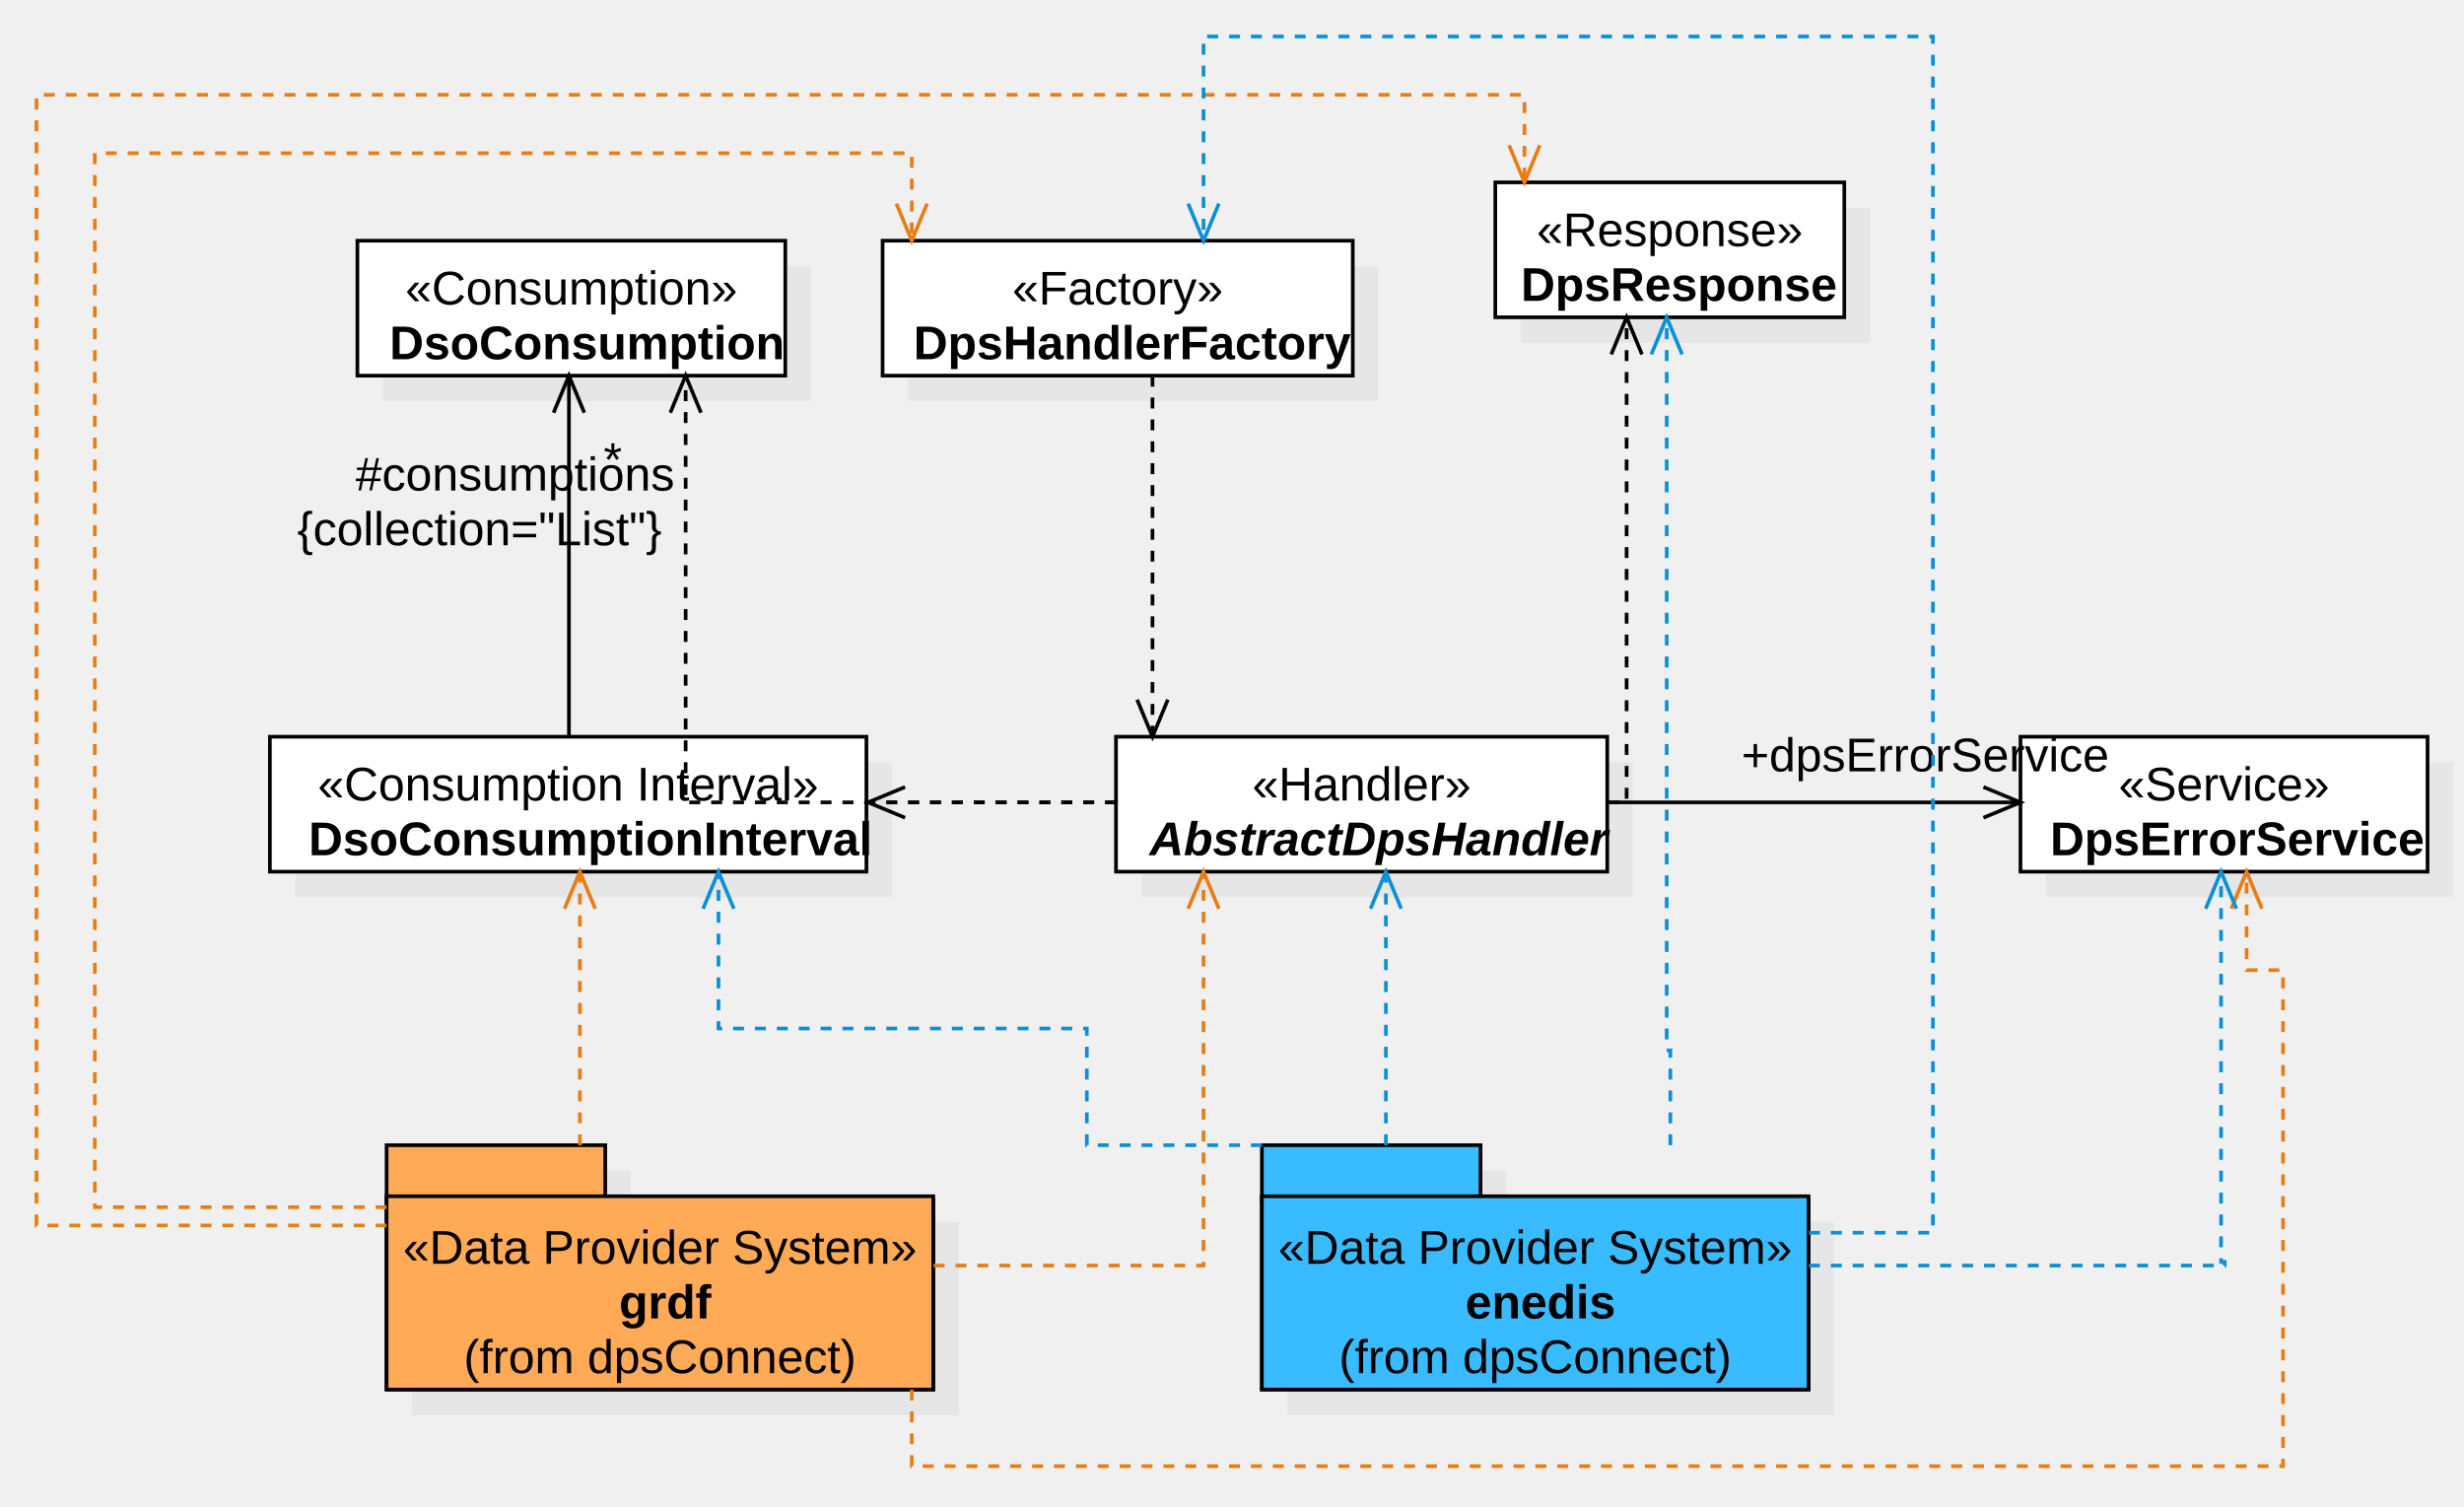
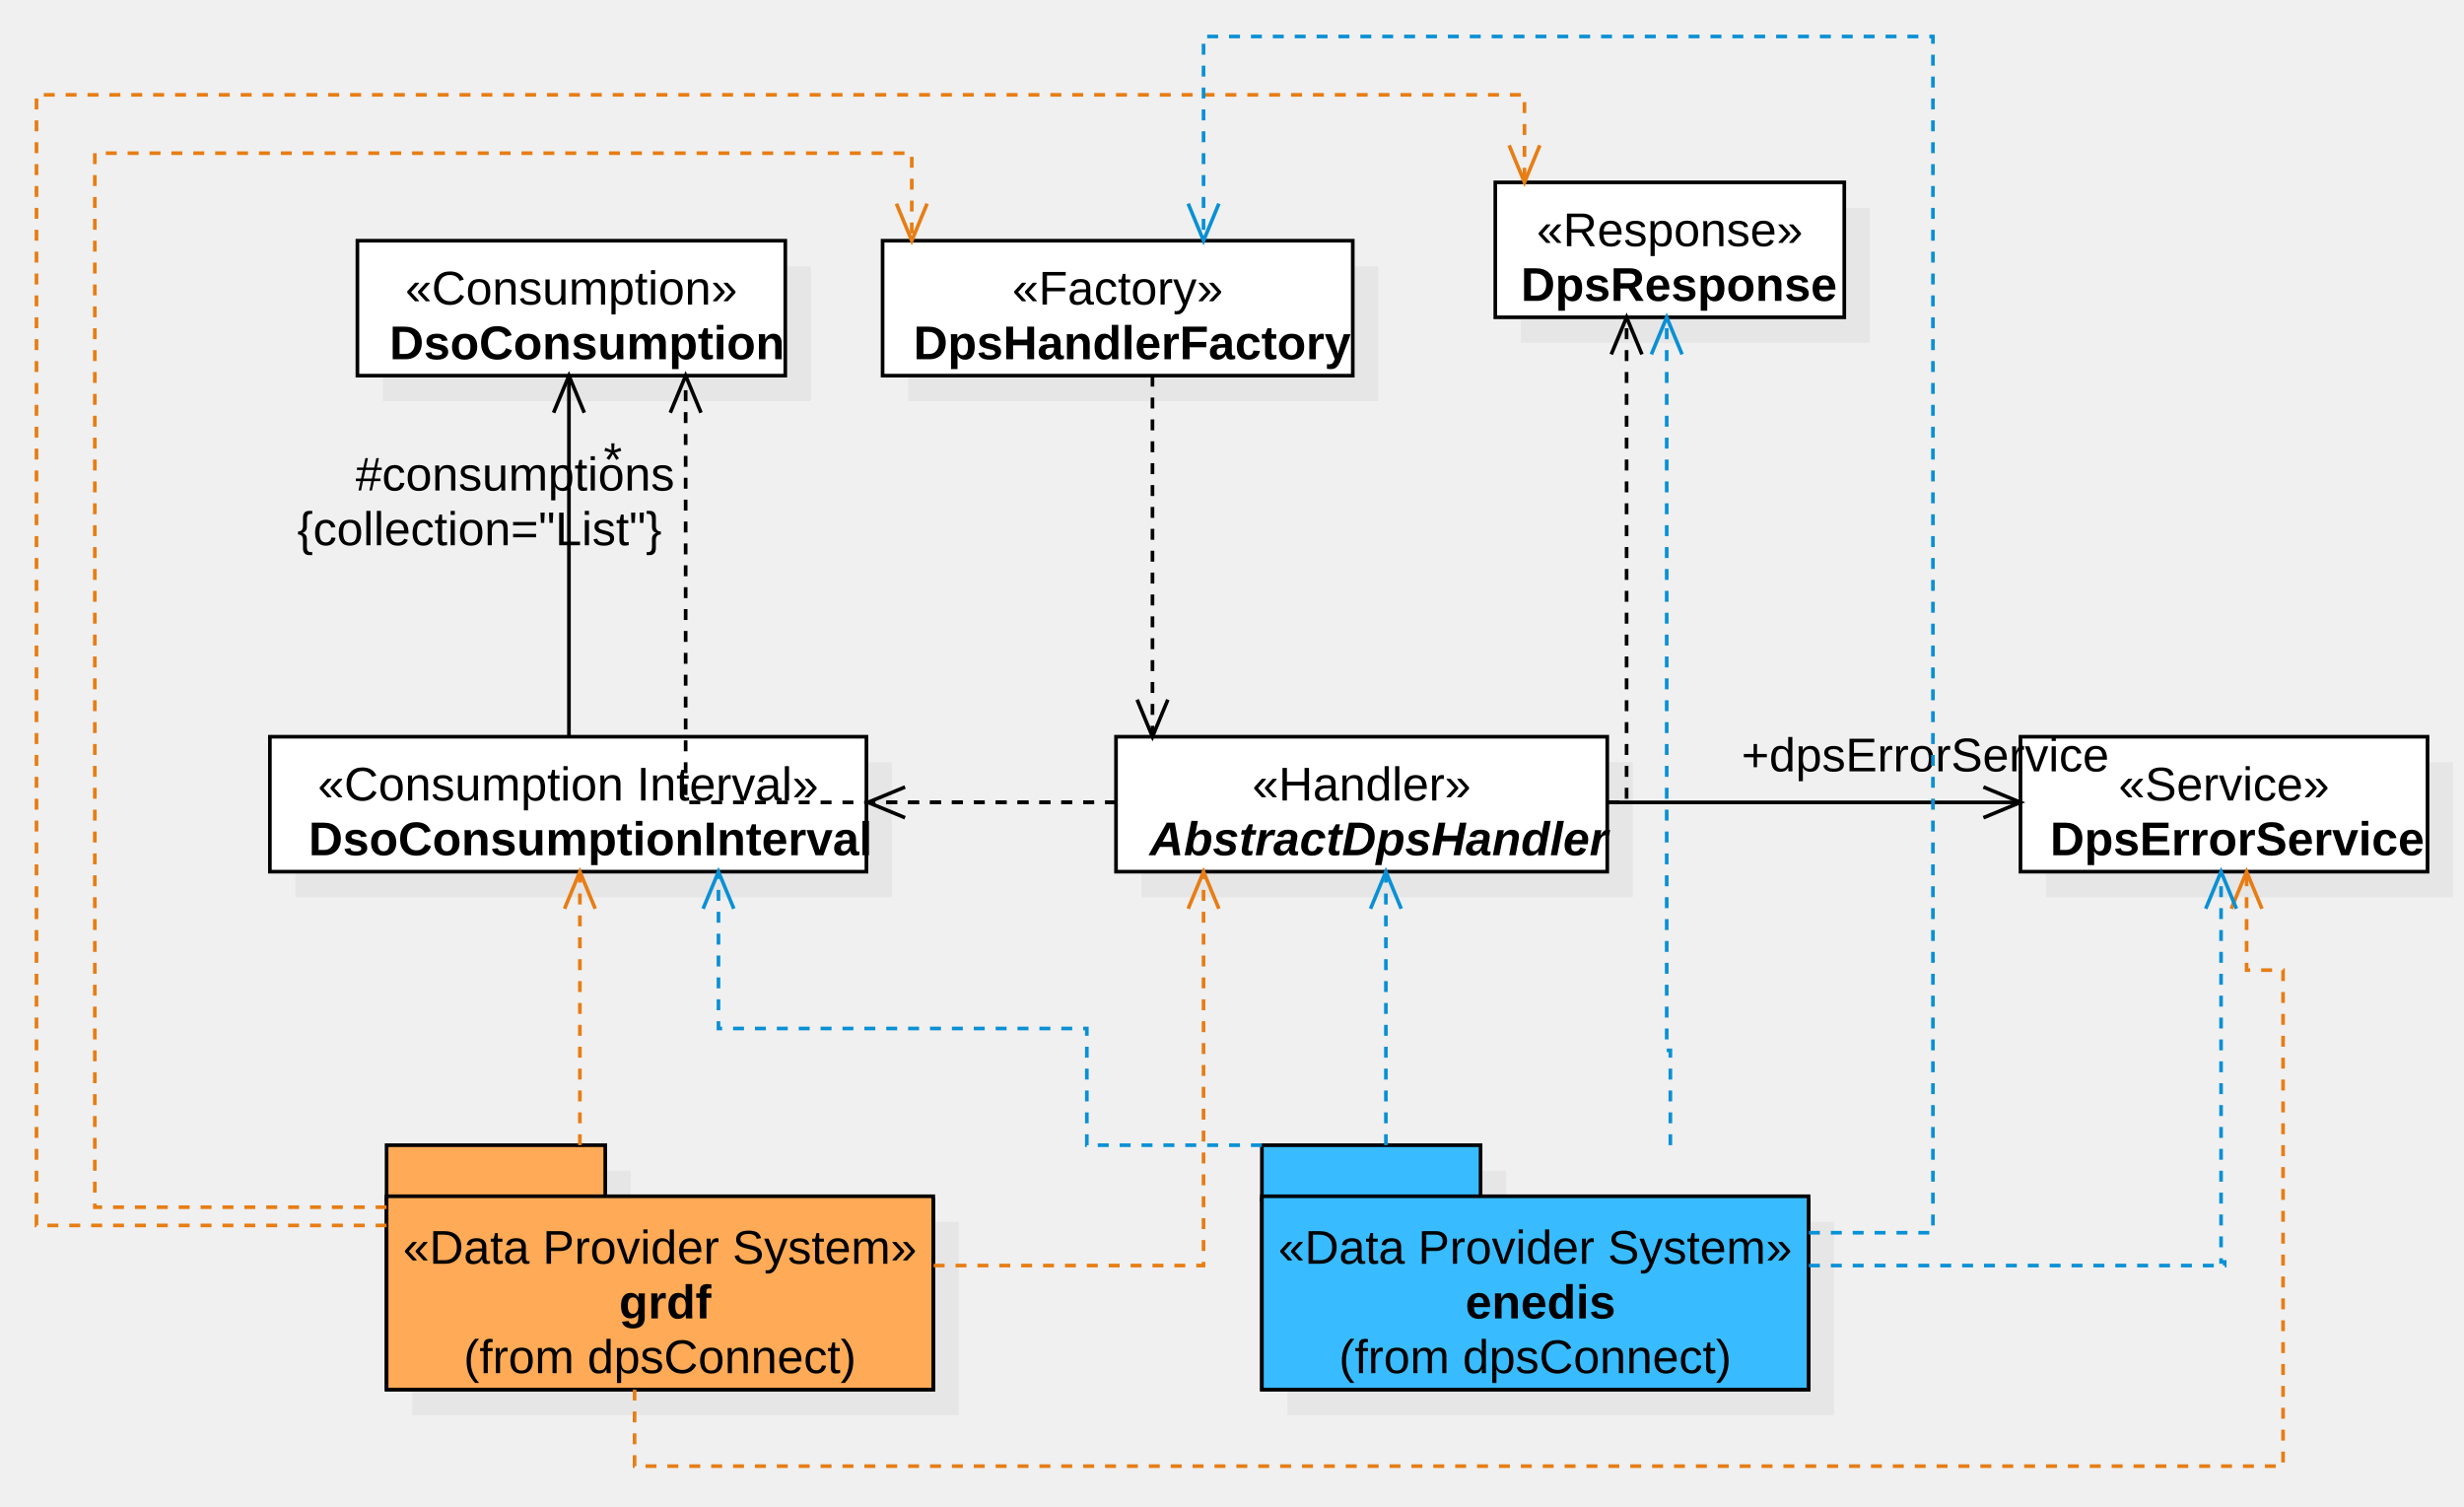
<svg xmlns="http://www.w3.org/2000/svg" version="1.1" width="675.61" height="413">
  <defs />
  <g>
    <g transform="translate(-422,-334) scale(1,1)">
      <rect fill="#C0C0C0" stroke="none" x="527" y="407" width="117.323" height="37" opacity="0.2" />
    </g>
    <g transform="translate(-422,-334) scale(1,1)">
      <rect fill="#ffffff" stroke="none" x="520" y="400" width="117.323" height="37" />
    </g>
    <g transform="translate(-422,-334) scale(1,1)">
      <path fill="none" stroke="#000000" d="M 520 400 L 637.323 400 L 637.323 437 L 520 437 L 520 400 Z Z" stroke-miterlimit="10" />
    </g>
    <g transform="translate(-422,-334) scale(1,1)">
      <g>
        <path fill="none" stroke="none" />
        <text fill="#000000" stroke="none" font-family="Arial" font-size="13px" font-style="normal" font-weight="normal" text-decoration="none" x="533.133" y="417.5">«Consumption»</text>
      </g>
    </g>
    <g transform="translate(-422,-334) scale(1,1)">
      <g>
        <path fill="none" stroke="none" />
        <text fill="#000000" stroke="none" font-family="Arial" font-size="13px" font-style="normal" font-weight="bold" text-decoration="none" x="528.804" y="432.5">DsoConsumption</text>
      </g>
    </g>
    <g transform="translate(-422,-334) scale(1,1)">
      <rect fill="#C0C0C0" stroke="none" x="839" y="391" width="95.69" height="37" opacity="0.2" />
    </g>
    <g transform="translate(-422,-334) scale(1,1)">
      <rect fill="#ffffff" stroke="none" x="832" y="384" width="95.69" height="37" />
    </g>
    <g transform="translate(-422,-334) scale(1,1)">
      <path fill="none" stroke="#000000" d="M 832 384 L 927.69 384 L 927.69 421 L 832 421 L 832 384 Z Z" stroke-miterlimit="10" />
    </g>
    <g transform="translate(-422,-334) scale(1,1)">
      <g>
        <path fill="none" stroke="none" />
        <text fill="#000000" stroke="none" font-family="Arial" font-size="13px" font-style="normal" font-weight="normal" text-decoration="none" x="843.346" y="401.5">«Response»</text>
      </g>
    </g>
    <g transform="translate(-422,-334) scale(1,1)">
      <g>
        <path fill="none" stroke="none" />
        <text fill="#000000" stroke="none" font-family="Arial" font-size="13px" font-style="normal" font-weight="bold" text-decoration="none" x="839.017" y="416.5">DpsResponse</text>
      </g>
    </g>
    <g transform="translate(-422,-334) scale(1,1)">
      <rect fill="#C0C0C0" stroke="none" x="503" y="543" width="163.565" height="37" opacity="0.2" />
    </g>
    <g transform="translate(-422,-334) scale(1,1)">
      <rect fill="#ffffff" stroke="none" x="496" y="536" width="163.565" height="37" />
    </g>
    <g transform="translate(-422,-334) scale(1,1)">
      <path fill="none" stroke="#000000" d="M 496 536 L 659.565 536 L 659.565 573 L 496 573 L 496 536 Z Z" stroke-miterlimit="10" />
    </g>
    <g transform="translate(-422,-334) scale(1,1)">
      <g>
        <path fill="none" stroke="none" />
        <text fill="#000000" stroke="none" font-family="Arial" font-size="13px" font-style="normal" font-weight="normal" text-decoration="none" x="509.133" y="553.5">«Consumption Interval»</text>
      </g>
    </g>
    <g transform="translate(-422,-334) scale(1,1)">
      <g>
        <path fill="none" stroke="none" />
        <text fill="#000000" stroke="none" font-family="Arial" font-size="13px" font-style="normal" font-weight="bold" text-decoration="none" x="506.61" y="568.5">DsoConsumptionInterval</text>
      </g>
    </g>
    <g transform="translate(-422,-334) scale(1,1)">
      <path fill="none" stroke="#000000" d="M 578 536 L 578 437" stroke-miterlimit="10" />
    </g>
    <g transform="translate(-422,-334) scale(1,1)">
      <path fill="none" stroke="#000000" d="M 582.21 447.163 L 578 437 L 573.79 447.163" stroke-miterlimit="10" />
    </g>
    <g transform="translate(-422,-334) scale(1,1)">
      <g>
        <path fill="none" stroke="none" />
        <text fill="#000000" stroke="none" font-family="Arial" font-size="13px" font-style="normal" font-weight="normal" text-decoration="none" x="519.5" y="468.5">#consumptions</text>
      </g>
    </g>
    <g transform="translate(-422,-334) scale(1,1)">
      <g>
        <path fill="none" stroke="none" />
        <text fill="#000000" stroke="none" font-family="Arial" font-size="13px" font-style="normal" font-weight="normal" text-decoration="none" x="503.5" y="483.5">{collection="List"}</text>
      </g>
    </g>
    <g transform="translate(-422,-334) scale(1,1)">
      <g>
        <path fill="none" stroke="none" />
        <text fill="#000000" stroke="none" font-family="Arial" font-size="13px" font-style="normal" font-weight="normal" text-decoration="none" x="587.5" y="464.5">*</text>
      </g>
    </g>
    <g transform="translate(-422,-334) scale(1,1)">
      <rect fill="#C0C0C0" stroke="none" x="983" y="543" width="111.61" height="37" opacity="0.2" />
    </g>
    <g transform="translate(-422,-334) scale(1,1)">
      <rect fill="#ffffff" stroke="none" x="976" y="536" width="111.61" height="37" />
    </g>
    <g transform="translate(-422,-334) scale(1,1)">
      <path fill="none" stroke="#000000" d="M 976 536 L 1087.61 536 L 1087.61 573 L 976 573 L 976 536 Z Z" stroke-miterlimit="10" />
    </g>
    <g transform="translate(-422,-334) scale(1,1)">
      <g>
        <path fill="none" stroke="none" />
        <text fill="#000000" stroke="none" font-family="Arial" font-size="13px" font-style="normal" font-weight="normal" text-decoration="none" x="1002.901" y="553.5">«Service»</text>
      </g>
    </g>
    <g transform="translate(-422,-334) scale(1,1)">
      <g>
        <path fill="none" stroke="none" />
        <text fill="#000000" stroke="none" font-family="Arial" font-size="13px" font-style="normal" font-weight="bold" text-decoration="none" x="984.128" y="568.5">DpsErrorService</text>
      </g>
    </g>
    <g transform="translate(-422,-334) scale(1,1)">
      <rect fill="#C0C0C0" stroke="none" x="735" y="543" width="134.696" height="37" opacity="0.2" />
    </g>
    <g transform="translate(-422,-334) scale(1,1)">
      <rect fill="#ffffff" stroke="none" x="728" y="536" width="134.696" height="37" />
    </g>
    <g transform="translate(-422,-334) scale(1,1)">
      <path fill="none" stroke="#000000" d="M 728 536 L 862.696 536 L 862.696 573 L 728 573 L 728 536 Z Z" stroke-miterlimit="10" />
    </g>
    <g transform="translate(-422,-334) scale(1,1)">
      <g>
        <path fill="none" stroke="none" />
        <text fill="#000000" stroke="none" font-family="Arial" font-size="13px" font-style="normal" font-weight="normal" text-decoration="none" x="765.355" y="553.5">«Handler»</text>
      </g>
    </g>
    <g transform="translate(-422,-334) scale(1,1)">
      <g>
        <path fill="none" stroke="none" />
        <text fill="#000000" stroke="none" font-family="Arial" font-size="13px" font-style="italic" font-weight="bold" text-decoration="none" x="737.185" y="568.5">AbstractDpsHandler</text>
      </g>
    </g>
    <g transform="translate(-422,-334) scale(1,1)">
      <path fill="none" stroke="#000000" d="M 863 554 L 976 554" stroke-miterlimit="10" />
    </g>
    <g transform="translate(-422,-334) scale(1,1)">
      <path fill="none" stroke="#000000" d="M 965.837 558.21 L 976 554 L 965.837 549.79" stroke-miterlimit="10" />
    </g>
    <g transform="translate(-422,-334) scale(1,1)">
      <g>
        <path fill="none" stroke="none" />
        <text fill="#000000" stroke="none" font-family="Arial" font-size="13px" font-style="normal" font-weight="normal" text-decoration="none" x="899.5" y="545.5">+dpsErrorService</text>
      </g>
    </g>
    <g transform="translate(-422,-334) scale(1,1)">
      <path fill="none" stroke="#000000" d="M 863 554 L 868 554 L 868 421" stroke-miterlimit="10" stroke-dasharray="3" />
    </g>
    <g transform="translate(-422,-334) scale(1,1)">
      <path fill="none" stroke="#000000" d="M 872.21 431.163 L 868 421 L 863.79 431.163" stroke-miterlimit="10" />
    </g>
    <g transform="translate(-422,-334) scale(1,1)">
      <path fill="none" stroke="#000000" d="M 728 554 L 610 554 L 610 437" stroke-miterlimit="10" stroke-dasharray="3" />
    </g>
    <g transform="translate(-422,-334) scale(1,1)">
      <path fill="none" stroke="#000000" d="M 614.21 447.163 L 610 437 L 605.79 447.163" stroke-miterlimit="10" />
    </g>
    <g transform="translate(-422,-334) scale(1,1)">
      <path fill="none" stroke="#000000" d="M 728 554 L 660 554" stroke-miterlimit="10" stroke-dasharray="3" />
    </g>
    <g transform="translate(-422,-334) scale(1,1)">
      <path fill="none" stroke="#000000" d="M 670.163 549.79 L 660 554 L 670.163 558.21" stroke-miterlimit="10" />
    </g>
    <g transform="translate(-422,-334) scale(1,1)">
      <rect fill="#C0C0C0" stroke="none" x="671" y="407" width="128.92" height="37" opacity="0.2" />
    </g>
    <g transform="translate(-422,-334) scale(1,1)">
      <rect fill="#ffffff" stroke="none" x="664" y="400" width="128.92" height="37" />
    </g>
    <g transform="translate(-422,-334) scale(1,1)">
      <path fill="none" stroke="#000000" d="M 664 400 L 792.92 400 L 792.92 437 L 664 437 L 664 400 Z Z" stroke-miterlimit="10" />
    </g>
    <g transform="translate(-422,-334) scale(1,1)">
      <g>
        <path fill="none" stroke="none" />
        <text fill="#000000" stroke="none" font-family="Arial" font-size="13px" font-style="normal" font-weight="normal" text-decoration="none" x="699.559" y="417.5">«Factory»</text>
      </g>
    </g>
    <g transform="translate(-422,-334) scale(1,1)">
      <g>
        <path fill="none" stroke="none" />
        <text fill="#000000" stroke="none" font-family="Arial" font-size="13px" font-style="normal" font-weight="bold" text-decoration="none" x="672.467" y="432.5">DpsHandlerFactory</text>
      </g>
    </g>
    <g transform="translate(-422,-334) scale(1,1)">
      <path fill="none" stroke="#000000" d="M 738 437 L 738 536" stroke-miterlimit="10" stroke-dasharray="3" />
    </g>
    <g transform="translate(-422,-334) scale(1,1)">
      <path fill="none" stroke="#000000" d="M 733.79 525.837 L 738 536 L 742.21 525.837" stroke-miterlimit="10" />
    </g>
    <g transform="translate(-422,-334) scale(1,1)">
      <rect fill="#C0C0C0" stroke="none" x="535" y="655" width="59.957" height="15" opacity="0.2" />
    </g>
    <g transform="translate(-422,-334) scale(1,1)">
      <rect fill="#C0C0C0" stroke="none" x="535" y="669" width="149.893" height="53" opacity="0.2" />
    </g>
    <g transform="translate(-422,-334) scale(1,1)">
      <rect fill="#ffaa56" stroke="none" x="528" y="663" width="149.893" height="52" />
    </g>
    <g transform="translate(-422,-334) scale(1,1)">
      <path fill="none" stroke="#000000" d="M 528 663 L 677.893 663 L 677.893 715 L 528 715 L 528 663 Z Z" stroke-miterlimit="10" />
    </g>
    <g transform="translate(-422,-334) scale(1,1)">
      <rect fill="#ffaa56" stroke="none" x="528" y="648" width="59.957" height="15" />
    </g>
    <g transform="translate(-422,-334) scale(1,1)">
      <path fill="none" stroke="#000000" d="M 528 648 L 587.957 648 L 587.957 663 L 528 663 L 528 648 Z Z" stroke-miterlimit="10" />
    </g>
    <g transform="translate(-422,-334) scale(1,1)">
      <rect fill="#ffaa56" stroke="none" x="528" y="662" width="149.893" height="53" />
    </g>
    <g transform="translate(-422,-334) scale(1,1)">
      <path fill="none" stroke="#000000" d="M 528 662 L 677.893 662 L 677.893 715 L 528 715 L 528 662 Z Z" stroke-miterlimit="10" />
    </g>
    <g transform="translate(-422,-334) scale(1,1)">
      <g>
        <path fill="none" stroke="none" />
        <text fill="#000000" stroke="none" font-family="Arial" font-size="13px" font-style="normal" font-weight="normal" text-decoration="none" x="532.5" y="680.5">«Data Provider System»</text>
      </g>
    </g>
    <g transform="translate(-422,-334) scale(1,1)">
      <g>
        <path fill="none" stroke="none" />
        <text fill="#000000" stroke="none" font-family="Arial" font-size="13px" font-style="normal" font-weight="bold" text-decoration="none" x="591.746" y="695.5">grdf</text>
      </g>
    </g>
    <g transform="translate(-422,-334) scale(1,1)">
      <g>
        <path fill="none" stroke="none" />
        <text fill="#000000" stroke="none" font-family="Arial" font-size="13px" font-style="normal" font-weight="normal" text-decoration="none" x="549.121" y="710.5">(from dpsConnect)</text>
      </g>
    </g>
    <g transform="translate(-422,-334) scale(1,1)">
      <rect fill="#C0C0C0" stroke="none" x="775" y="655" width="59.957" height="15" opacity="0.2" />
    </g>
    <g transform="translate(-422,-334) scale(1,1)">
      <rect fill="#C0C0C0" stroke="none" x="775" y="669" width="149.893" height="53" opacity="0.2" />
    </g>
    <g transform="translate(-422,-334) scale(1,1)">
      <rect fill="#38bcff" stroke="none" x="768" y="663" width="149.893" height="52" />
    </g>
    <g transform="translate(-422,-334) scale(1,1)">
      <path fill="none" stroke="#000000" d="M 768 663 L 917.893 663 L 917.893 715 L 768 715 L 768 663 Z Z" stroke-miterlimit="10" />
    </g>
    <g transform="translate(-422,-334) scale(1,1)">
      <rect fill="#38bcff" stroke="none" x="768" y="648" width="59.957" height="15" />
    </g>
    <g transform="translate(-422,-334) scale(1,1)">
      <path fill="none" stroke="#000000" d="M 768 648 L 827.957 648 L 827.957 663 L 768 663 L 768 648 Z Z" stroke-miterlimit="10" />
    </g>
    <g transform="translate(-422,-334) scale(1,1)">
      <rect fill="#38bcff" stroke="none" x="768" y="662" width="149.893" height="53" />
    </g>
    <g transform="translate(-422,-334) scale(1,1)">
      <path fill="none" stroke="#000000" d="M 768 662 L 917.893 662 L 917.893 715 L 768 715 L 768 662 Z Z" stroke-miterlimit="10" />
    </g>
    <g transform="translate(-422,-334) scale(1,1)">
      <g>
        <path fill="none" stroke="none" />
        <text fill="#000000" stroke="none" font-family="Arial" font-size="13px" font-style="normal" font-weight="normal" text-decoration="none" x="772.5" y="680.5">«Data Provider System»</text>
      </g>
    </g>
    <g transform="translate(-422,-334) scale(1,1)">
      <g>
        <path fill="none" stroke="none" />
        <text fill="#000000" stroke="none" font-family="Arial" font-size="13px" font-style="normal" font-weight="bold" text-decoration="none" x="823.792" y="695.5">enedis</text>
      </g>
    </g>
    <g transform="translate(-422,-334) scale(1,1)">
      <g>
        <path fill="none" stroke="none" />
        <text fill="#000000" stroke="none" font-family="Arial" font-size="13px" font-style="normal" font-weight="normal" text-decoration="none" x="789.121" y="710.5">(from dpsConnect)</text>
      </g>
    </g>
    <g transform="translate(-422,-334) scale(1,1)">
      <path fill="none" stroke="#e77d14" d="M 528 670 L 432 670 L 432 360 L 840 360 L 840 384" stroke-miterlimit="10" stroke-dasharray="3" />
    </g>
    <g transform="translate(-422,-334) scale(1,1)">
      <path fill="none" stroke="#e77d14" d="M 835.79 373.837 L 840 384 L 844.21 373.837" stroke-miterlimit="10" />
    </g>
    <g transform="translate(-422,-334) scale(1,1)">
      <path fill="none" stroke="#e77d14" d="M 528 665 L 448 665 L 448 376 L 672 376 L 672 400" stroke-miterlimit="10" stroke-dasharray="3" />
    </g>
    <g transform="translate(-422,-334) scale(1,1)">
      <path fill="none" stroke="#e77d14" d="M 667.79 389.837 L 672 400 L 676.21 389.837" stroke-miterlimit="10" />
    </g>
    <g transform="translate(-422,-334) scale(1,1)">
      <path fill="none" stroke="#e77d14" d="M 678 681 L 752 681 L 752 573" stroke-miterlimit="10" stroke-dasharray="3" />
    </g>
    <g transform="translate(-422,-334) scale(1,1)">
      <path fill="none" stroke="#e77d14" d="M 756.21 583.163 L 752 573 L 747.79 583.163" stroke-miterlimit="10" />
    </g>
    <g transform="translate(-422,-334) scale(1,1)">
      <path fill="none" stroke="#e77d14" d="M 581 648 L 581 573" stroke-miterlimit="10" stroke-dasharray="3" />
    </g>
    <g transform="translate(-422,-334) scale(1,1)">
      <path fill="none" stroke="#e77d14" d="M 585.21 583.163 L 581 573 L 576.79 583.163" stroke-miterlimit="10" />
    </g>
    <g transform="translate(-422,-334) scale(1,1)">
-       <path fill="none" stroke="#e77d14" d="M 672 715 L 672 736 L 1048 736 L 1048 600 L 1038 600 L 1038 573" stroke-miterlimit="10" stroke-dasharray="3" />
+       <path fill="none" stroke="#e77d14" d="M 596 715 L 596 736 L 1048 736 L 1048 600 L 1038 600 L 1038 573" stroke-miterlimit="10" stroke-dasharray="3" />
    </g>
    <g transform="translate(-422,-334) scale(1,1)">
      <path fill="none" stroke="#e77d14" d="M 1042.21 583.163 L 1038 573 L 1033.79 583.163" stroke-miterlimit="10" />
    </g>
    <g transform="translate(-422,-334) scale(1,1)">
      <path fill="none" stroke="#0990d5" d="M 918 681 L 1032 681 L 1032 680 L 1031 680 L 1031 573" stroke-miterlimit="10" stroke-dasharray="3" />
    </g>
    <g transform="translate(-422,-334) scale(1,1)">
      <path fill="none" stroke="#0990d5" d="M 1035.21 583.163 L 1031 573 L 1026.79 583.163" stroke-miterlimit="10" />
    </g>
    <g transform="translate(-422,-334) scale(1,1)">
      <path fill="none" stroke="#0990d5" d="M 802 648 L 802 573" stroke-miterlimit="10" stroke-dasharray="3" />
    </g>
    <g transform="translate(-422,-334) scale(1,1)">
      <path fill="none" stroke="#0990d5" d="M 806.21 583.163 L 802 573 L 797.79 583.163" stroke-miterlimit="10" />
    </g>
    <g transform="translate(-422,-334) scale(1,1)">
      <path fill="none" stroke="#0990d5" d="M 768 648 L 720 648 L 720 616 L 619 616 L 619 573" stroke-miterlimit="10" stroke-dasharray="3" />
    </g>
    <g transform="translate(-422,-334) scale(1,1)">
      <path fill="none" stroke="#0990d5" d="M 623.21 583.163 L 619 573 L 614.79 583.163" stroke-miterlimit="10" />
    </g>
    <g transform="translate(-422,-334) scale(1,1)">
      <path fill="none" stroke="#0990d5" d="M 918 672 L 952 672 L 952 344 L 752 344 L 752 400" stroke-miterlimit="10" stroke-dasharray="3" />
    </g>
    <g transform="translate(-422,-334) scale(1,1)">
      <path fill="none" stroke="#0990d5" d="M 747.79 389.837 L 752 400 L 756.21 389.837" stroke-miterlimit="10" />
    </g>
    <g transform="translate(-422,-334) scale(1,1)">
      <path fill="none" stroke="#0990d5" d="M 880 648 L 880 622 L 879 622 L 879 421" stroke-miterlimit="10" stroke-dasharray="3" />
    </g>
    <g transform="translate(-422,-334) scale(1,1)">
      <path fill="none" stroke="#0990d5" d="M 883.21 431.163 L 879 421 L 874.79 431.163" stroke-miterlimit="10" />
    </g>
  </g>
</svg>
